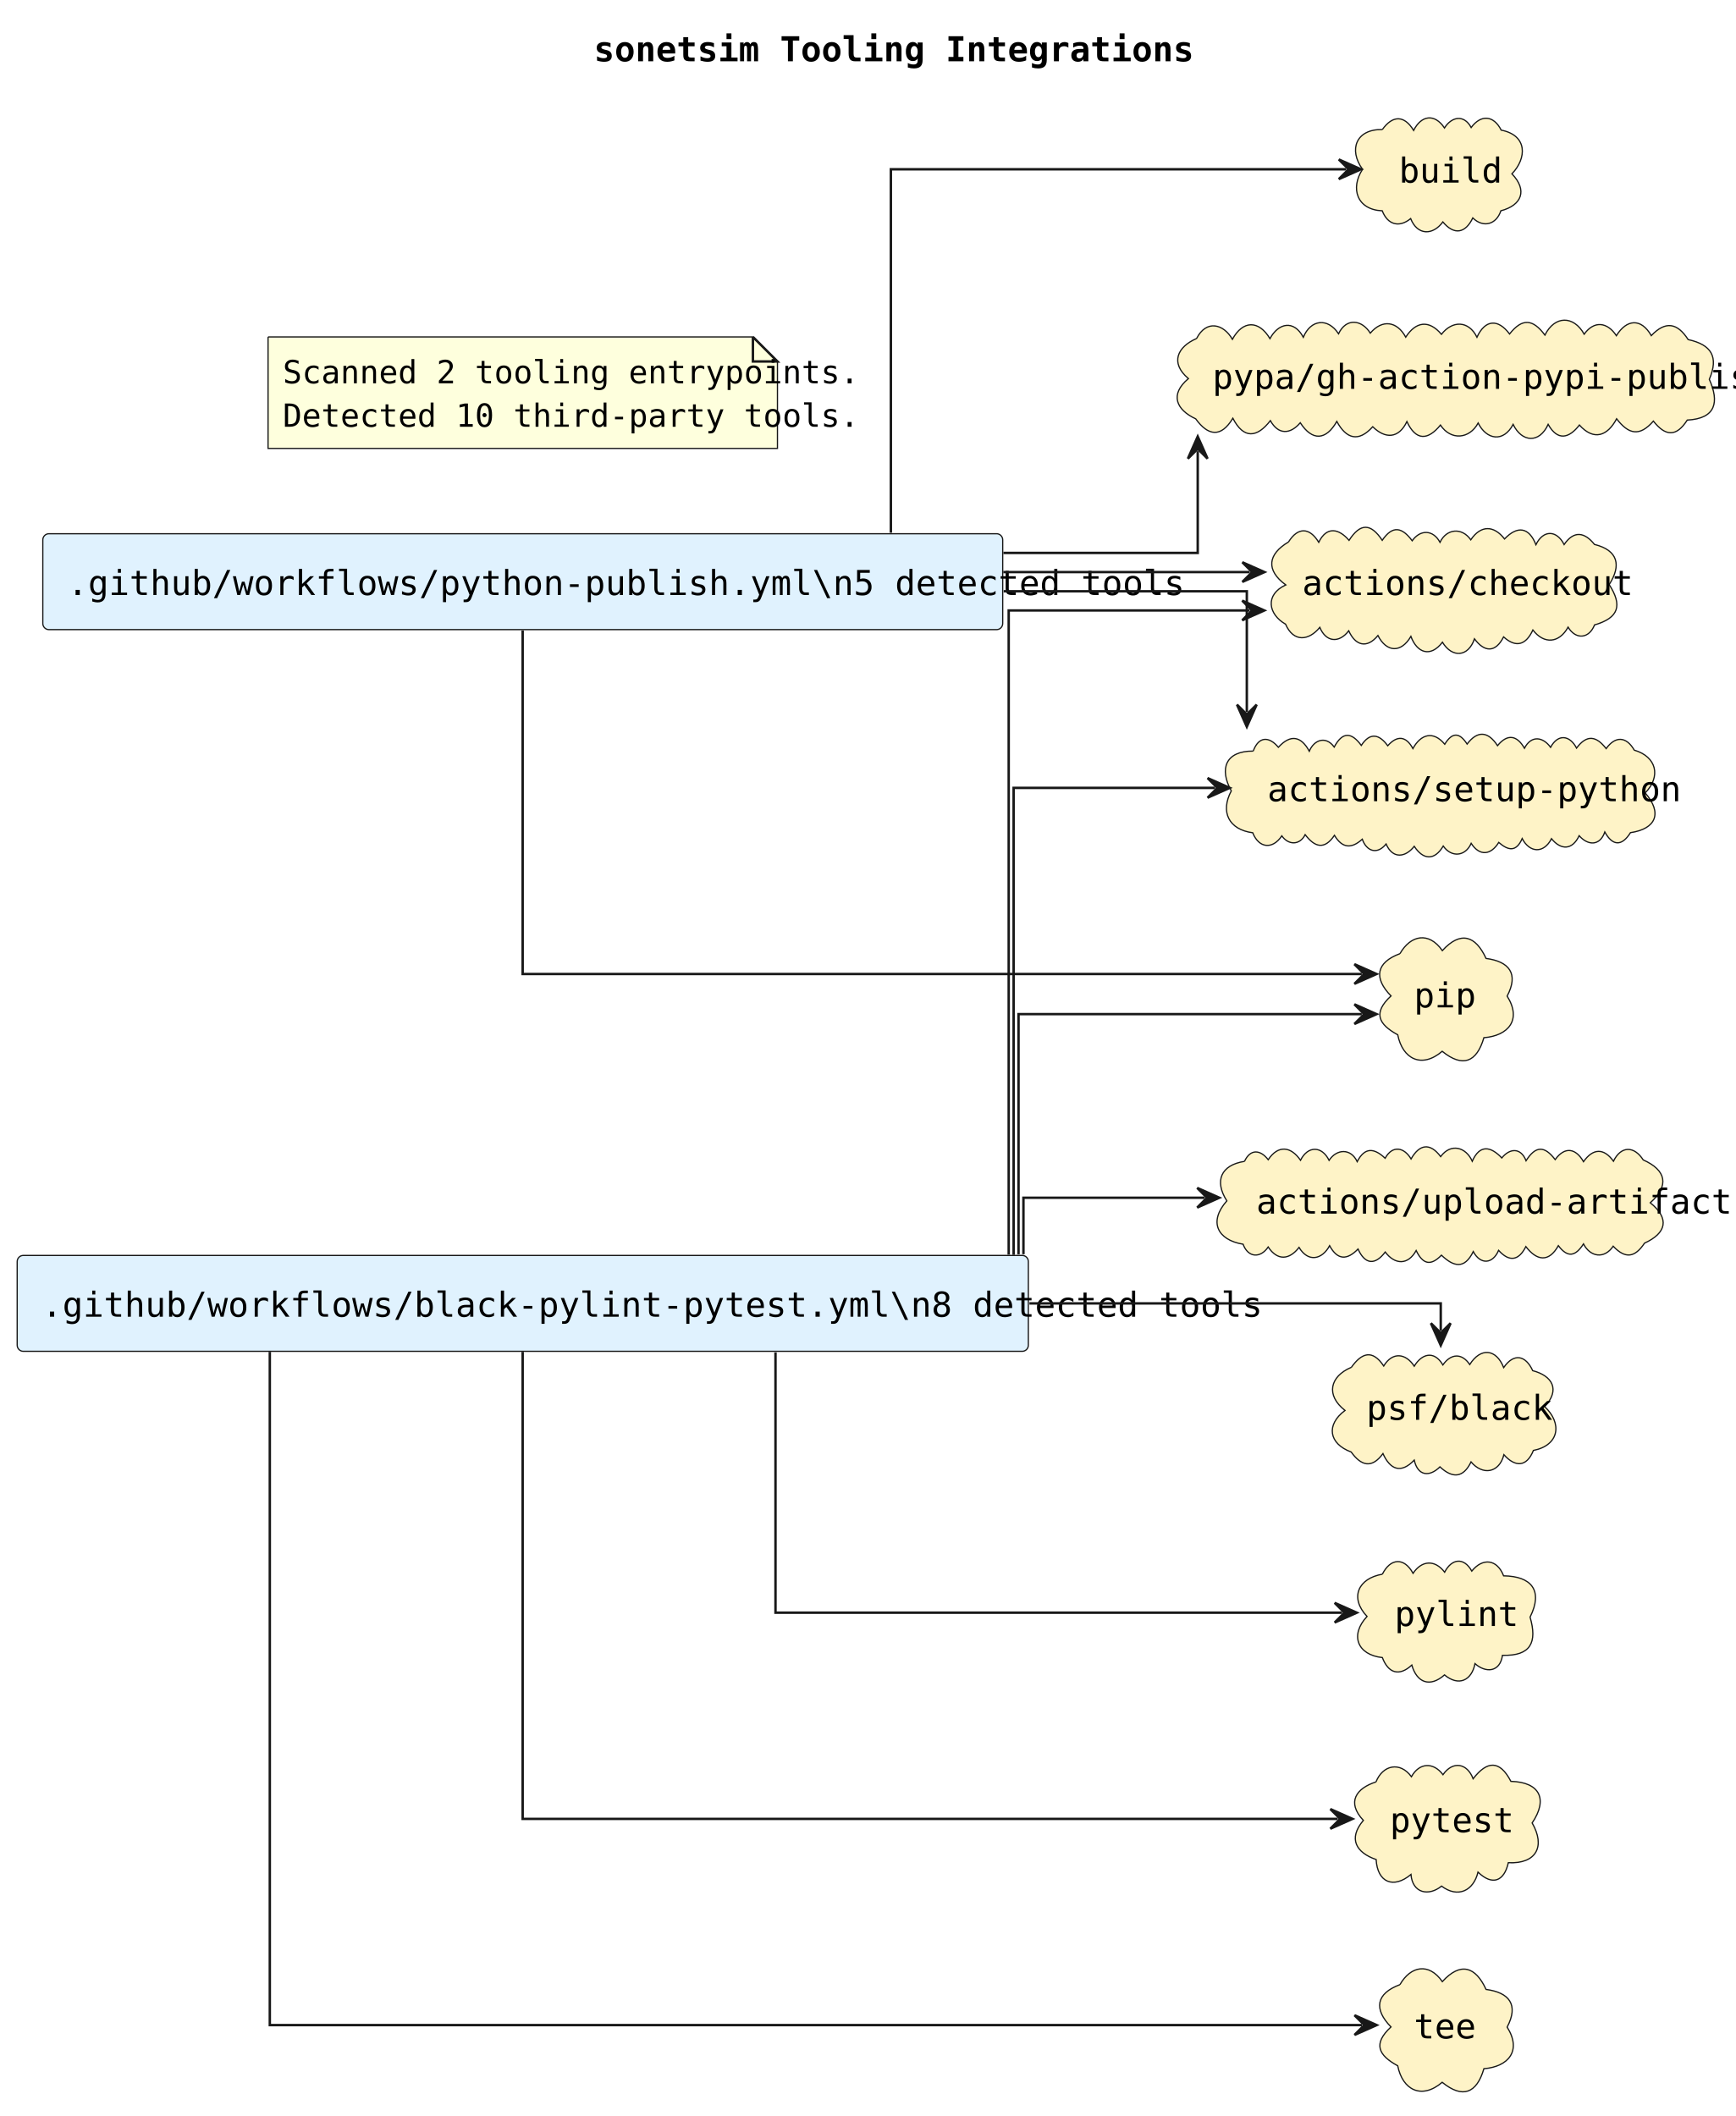
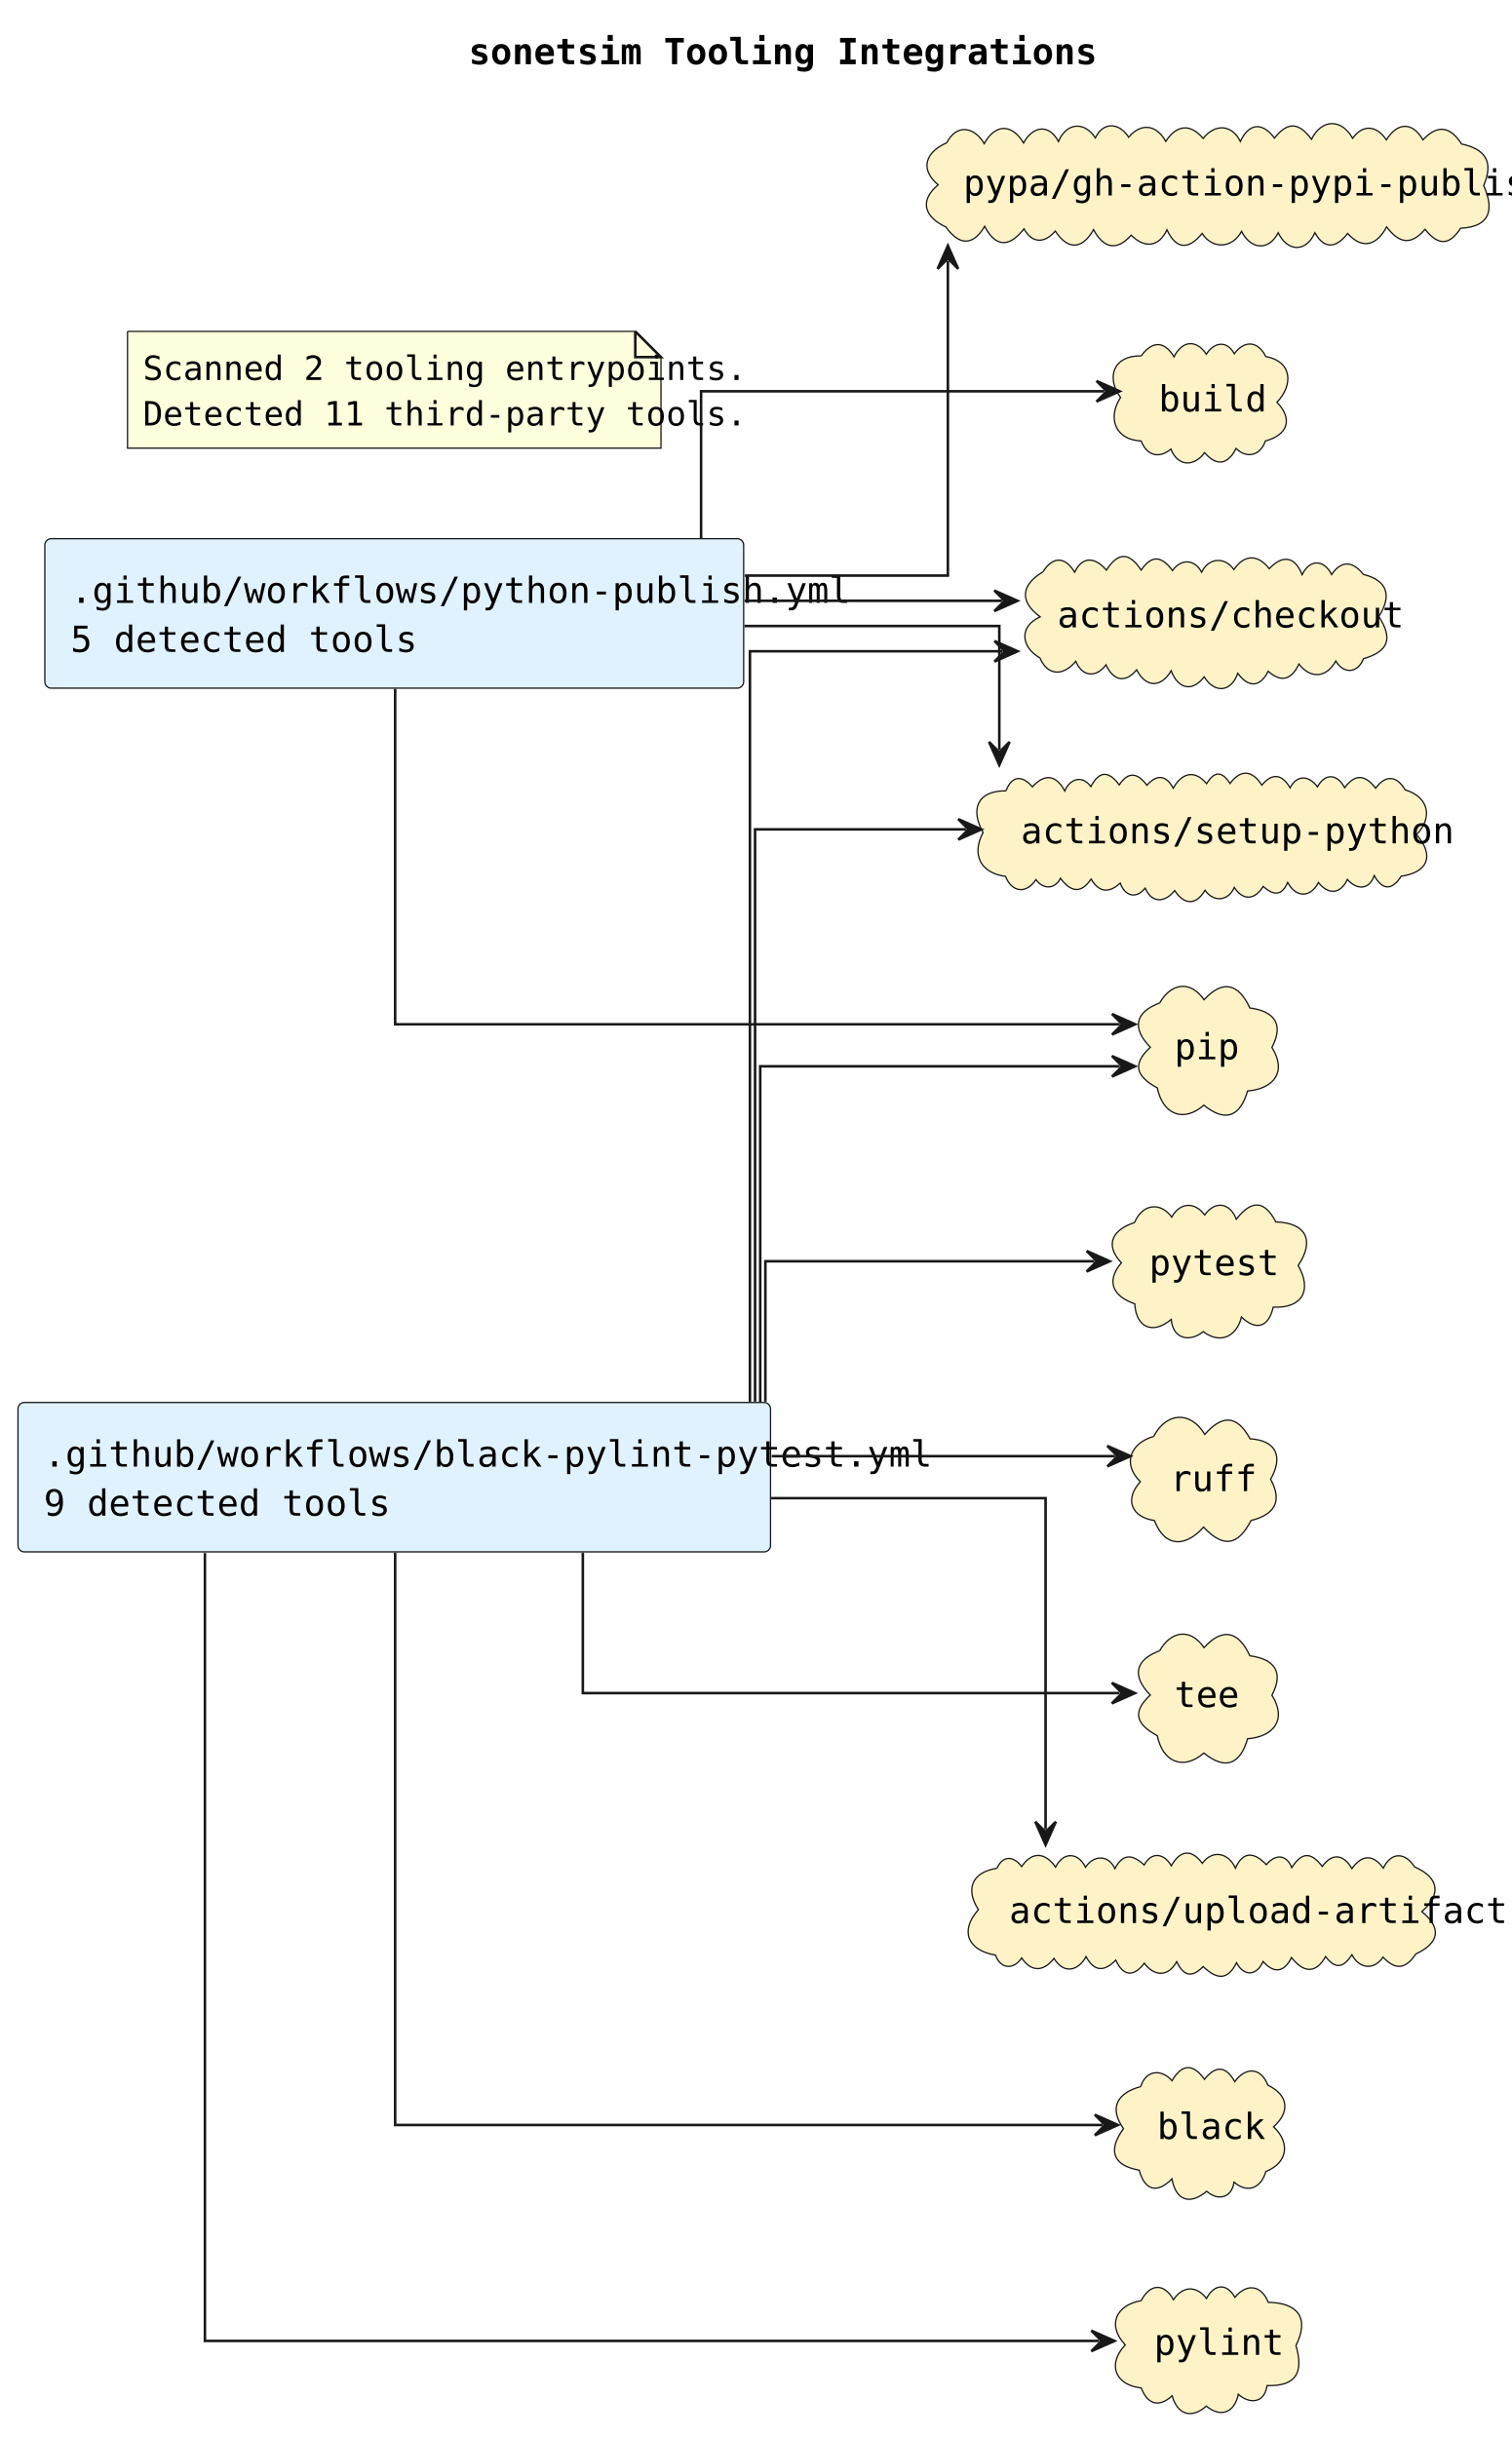
- <svg xmlns="http://www.w3.org/2000/svg" contentStyleType="text/css" data-diagram-type="DESCRIPTION" height="862px" preserveAspectRatio="none" style="width:707px;height:862px;background:#FFFFFF;" version="1.1" viewBox="0 0 707 862" width="707px" zoomAndPan="magnify">
+ <svg xmlns="http://www.w3.org/2000/svg" contentStyleType="text/css" data-diagram-type="DESCRIPTION" height="948px" preserveAspectRatio="none" style="width:588px;height:948px;background:#FFFFFF;" version="1.1" viewBox="0 0 588 948" width="588px" zoomAndPan="magnify">
  <defs />
  <g>
    <g class="title" data-source-line="1">
-       <text fill="#000000" font-family="Monospace" font-size="14" font-weight="bold" lengthAdjust="spacing" textLength="209.576" x="241.914" y="24.966">sonetsim Tooling Integrations</text>
+       <text fill="#000000" font-family="Monospace" font-size="14" font-weight="bold" lengthAdjust="spacing" textLength="209.576" x="182.319" y="24.966">sonetsim Tooling Integrations</text>
    </g>
    <g class="entity" data-qualified-name="source_github_workflows_black_pylint_pytest_yml" data-source-line="7" id="ent0002">
-       <rect fill="#E0F2FE" height="39.068" rx="2.5" ry="2.5" style="stroke:#181818;stroke-width:0.5;" width="411.914" x="7" y="511.424" />
-       <text fill="#000000" font-family="Monospace" font-size="14" lengthAdjust="spacing" textLength="391.914" x="17" y="536.39">.github/workflows/black-pylint-pytest.yml\n8 detected tools</text>
+       <rect fill="#E0F2FE" height="58.136" rx="2.5" ry="2.5" style="stroke:#181818;stroke-width:0.5;" width="292.719" x="7" y="545.557" />
+       <text fill="#000000" font-family="Monospace" font-size="14" lengthAdjust="spacing" textLength="272.719" x="17" y="570.523">.github/workflows/black-pylint-pytest.yml</text>
+       <text fill="#000000" font-family="Monospace" font-size="14" lengthAdjust="spacing" textLength="105.336" x="17" y="589.591">9 detected tools</text>
    </g>
    <g class="entity" data-qualified-name="source_github_workflows_python_publish_yml" data-source-line="8" id="ent0003">
-       <rect fill="#E0F2FE" height="39.068" rx="2.5" ry="2.5" style="stroke:#181818;stroke-width:0.5;" width="391.027" x="17.44" y="217.424" />
-       <text fill="#000000" font-family="Monospace" font-size="14" lengthAdjust="spacing" textLength="371.027" x="27.44" y="242.39">.github/workflows/python-publish.yml\n5 detected tools</text>
+       <rect fill="#E0F2FE" height="58.136" rx="2.5" ry="2.5" style="stroke:#181818;stroke-width:0.5;" width="271.831" x="17.44" y="209.557" />
+       <text fill="#000000" font-family="Monospace" font-size="14" lengthAdjust="spacing" textLength="251.831" x="27.44" y="234.523">.github/workflows/python-publish.yml</text>
+       <text fill="#000000" font-family="Monospace" font-size="14" lengthAdjust="spacing" textLength="105.336" x="27.44" y="253.59">5 detected tools</text>
    </g>
    <g class="entity" data-qualified-name="tool_actions_checkout" data-source-line="9" id="ent0004">
-       <path d="M524.882,220.79 C528.734,214.63 533.476,214.771 537.206,220.912 C540.512,214.149 545.513,215.398 549.552,220.125 C554.172,212.977 558.433,213.102 563.074,220.105 C567.349,213.821 571.181,214.809 575.277,220.29 C578.609,215.604 583.822,215.758 586.603,220.924 C589.301,215.266 595.567,214.774 599.144,219.902 C603.224,213.865 608.522,213.924 612.895,219.556 C618.07,214.121 622.831,214.621 625.682,221.894 C628.653,215.77 634.133,215.854 637.172,221.83 C641.14,215.997 645.524,216.754 649.534,221.783 C659.216,224.193 660.526,230.352 655.528,238.141 C660.973,246.598 659.508,251.701 649.565,254.574 C647.317,260.246 641.957,260.717 638.781,255.493 C635.194,262.003 629.032,262.593 624.441,256.649 C621.708,262.552 617.737,264.167 612.507,259.457 C609.226,265.961 604.73,265.785 600.65,260.243 C598.122,267.682 591.604,268.149 587.596,261.627 C582.693,268.025 577.234,265.949 574.746,259.255 C570.811,266.033 564.889,265.878 561.318,258.899 C556.783,264.417 552.095,262.939 549.422,256.971 C545.544,262.089 540.185,261.711 537.641,255.576 C533.181,261.039 526.959,261.774 523.697,254.284 C516.599,250.233 515.198,242.25 523.779,238.279 C515.536,232.25 516.484,225.768 524.882,220.79" fill="#FEF3C7" style="stroke:#181818;stroke-width:0.5;" />
-       <text fill="#000000" font-family="Monospace" font-size="14" lengthAdjust="spacing" textLength="111.916" x="530.45" y="242.39">actions/checkout</text>
+       <path d="M405.692,222.452 C409.544,216.293 414.286,216.434 418.016,222.575 C421.322,215.812 426.323,217.061 430.362,221.787 C434.982,214.64 439.243,214.765 443.884,221.768 C448.159,215.484 451.991,216.472 456.087,221.953 C459.419,217.267 464.632,217.421 467.413,222.587 C470.111,216.929 476.377,216.437 479.954,221.565 C484.034,215.528 489.332,215.587 493.705,221.219 C498.88,215.783 503.641,216.284 506.492,223.557 C509.463,217.433 514.943,217.517 517.981,223.493 C521.95,217.66 526.334,218.417 530.344,223.446 C540.026,225.856 541.336,232.015 536.338,239.804 C541.783,248.261 540.318,253.364 530.375,256.237 C528.127,261.909 522.767,262.38 519.591,257.156 C516.004,263.666 509.842,264.256 505.251,258.312 C502.518,264.215 498.547,265.83 493.317,261.12 C490.036,267.623 485.54,267.447 481.46,261.906 C478.932,269.345 472.414,269.812 468.406,263.29 C463.503,269.688 458.044,267.612 455.557,260.918 C451.621,267.696 445.699,267.541 442.128,260.562 C437.593,266.08 432.905,264.602 430.231,258.634 C426.354,263.752 420.995,263.374 418.451,257.238 C413.99,262.702 407.769,263.437 404.507,255.947 C397.409,251.896 396.008,243.913 404.589,239.941 C396.346,233.913 397.293,227.431 405.692,222.452" fill="#FEF3C7" style="stroke:#181818;stroke-width:0.5;" />
+       <text fill="#000000" font-family="Monospace" font-size="14" lengthAdjust="spacing" textLength="111.916" x="411.26" y="244.053">actions/checkout</text>
    </g>
    <g class="entity" data-qualified-name="tool_actions_setup_python" data-source-line="10" id="ent0005">
-       <path d="M510.519,305.974 C512.732,299.92 516.945,299.858 520.764,304.425 C525.628,299.096 529.967,299.745 533.36,306.022 C535.256,301.432 540.054,299.578 543.51,304.326 C546.869,298.033 550.477,298.14 554.545,303.663 C558.125,298.177 561.863,299.075 565.313,303.801 C569.151,299.459 572.79,299.788 575.566,304.948 C578.741,299.143 583.798,297.49 588.54,303.179 C591.586,298.209 594.524,298.267 597.645,303.11 C601.978,297.367 606.306,298.008 610.035,303.761 C614.078,298.823 617.947,299.487 621.009,304.81 C623.777,299.437 628.54,300.113 631.65,304.436 C634.7,298.792 639.502,299.507 642.232,304.747 C646.457,299.104 650.257,299.788 654.294,304.957 C658.085,299.687 662.537,300 665.738,305.58 C674.883,308.282 676.714,316.305 670.194,323.011 C677.229,331.107 674.782,337.645 664.191,339.209 C660.709,344.799 656.931,344.727 653.747,338.935 C651.702,344.811 646.763,344.435 643.296,340.441 C640.549,346.304 635.921,346.455 632.024,341.658 C628.903,347.774 623.153,347.509 620.084,341.606 C617.66,347.172 614.432,346.551 610.533,343.183 C607.379,348.316 602.818,348.952 599.307,343.565 C596.932,348.946 591.272,349.42 587.923,344.658 C584.342,350.682 579.798,350.355 576.111,344.766 C572.536,349.344 567.343,350.033 564.647,343.832 C560.997,348.316 556.692,346.805 554.945,341.871 C550.493,345.902 546.762,345.566 543.608,340.29 C539.472,346.399 535.558,345.095 531.678,340.016 C529.451,344.442 524.822,344.309 522.169,340.509 C518.395,346.184 512.815,345.571 510.316,339.249 C500.579,337.963 497.009,330.795 501.581,322.185 C496.618,313.269 499.147,305.884 510.519,305.974" fill="#FEF3C7" style="stroke:#181818;stroke-width:0.5;" />
-       <text fill="#000000" font-family="Monospace" font-size="14" lengthAdjust="spacing" textLength="140.28" x="516.27" y="326.39">actions/setup-python</text>
+       <path d="M391.329,307.637 C393.542,301.582 397.755,301.521 401.574,306.088 C406.438,300.759 410.777,301.407 414.17,307.684 C416.066,303.095 420.864,301.241 424.32,305.988 C427.679,299.696 431.287,299.803 435.355,305.326 C438.935,299.84 442.673,300.738 446.123,305.464 C449.961,301.122 453.6,301.451 456.376,306.611 C459.551,300.806 464.608,299.153 469.35,304.842 C472.396,299.872 475.334,299.93 478.455,304.773 C482.788,299.03 487.116,299.671 490.845,305.423 C494.888,300.486 498.757,301.15 501.819,306.473 C504.587,301.1 509.351,301.776 512.46,306.099 C515.51,300.455 520.312,301.17 523.043,306.41 C527.267,300.767 531.067,301.451 535.104,306.62 C538.895,301.349 543.347,301.663 546.548,307.243 C555.693,309.945 557.524,317.968 551.004,324.674 C558.039,332.77 555.592,339.308 545.001,340.872 C541.519,346.462 537.741,346.39 534.557,340.598 C532.512,346.474 527.573,346.098 524.106,342.104 C521.359,347.967 516.731,348.118 512.834,343.321 C509.713,349.436 503.963,349.172 500.894,343.269 C498.471,348.835 495.242,348.214 491.343,344.846 C488.189,349.979 483.628,350.615 480.117,345.228 C477.742,350.609 472.082,351.083 468.733,346.321 C465.152,352.344 460.608,352.018 456.921,346.429 C453.346,351.007 448.154,351.696 445.457,345.495 C441.807,349.979 437.502,348.467 435.755,343.534 C431.303,347.565 427.572,347.229 424.418,341.953 C420.282,348.062 416.368,346.758 412.488,341.679 C410.261,346.105 405.632,345.972 402.979,342.172 C399.205,347.847 393.625,347.234 391.126,340.912 C381.389,339.626 377.819,332.458 382.391,323.848 C377.428,314.932 379.957,307.547 391.329,307.637" fill="#FEF3C7" style="stroke:#181818;stroke-width:0.5;" />
+       <text fill="#000000" font-family="Monospace" font-size="14" lengthAdjust="spacing" textLength="140.28" x="397.08" y="328.053">actions/setup-python</text>
    </g>
    <g class="entity" data-qualified-name="tool_actions_upload_artifact" data-source-line="11" id="ent0006">
-       <path d="M506.959,473.112 C509.401,467.843 513.522,468.38 516.617,472.435 C520.706,466.284 525.9,467.007 529.785,472.661 C532.751,466.682 538.487,466.727 541.423,472.689 C544.525,468.01 550.247,467.657 552.878,473.217 C556.028,467.142 559.86,467.708 564.254,471.829 C567.3,466.323 572.057,467.413 574.815,472.128 C578.219,466.11 582.518,465.376 586.868,471.162 C591.061,465.498 597.224,467.34 599.745,473.055 C602.85,466.022 607.369,467.05 611.777,471.715 C615.002,467.715 619.522,467.381 621.664,472.845 C625.566,466.71 629.162,466.668 633.52,472.389 C637.471,466.917 641.916,467.74 645.067,473.232 C648.865,467.824 653.297,467.514 657.264,473.044 C660.372,466.653 665.758,466.814 669.389,472.519 C678.759,476.668 680.141,482.978 672.268,489.971 C680.301,496.472 678.813,502.34 669.921,506.427 C666.003,512.291 662.166,512.95 657.159,507.675 C653.554,513.016 647.829,512.103 645.056,506.734 C641.865,511.714 638.723,512.617 634.819,507.453 C630.86,514.544 625.903,513.483 621.582,507.829 C618.684,513.591 614.845,514.21 610.479,509.365 C608.077,514.983 603.088,515.328 600.157,509.857 C596.545,517.216 592.178,516.058 587.19,511.334 C582.684,515.986 579.541,514.894 576.896,509.439 C573.528,515.525 568.197,515.208 564.293,510.04 C560.143,515.536 556.061,515.15 553.213,508.821 C548.765,513.407 544.847,513.409 541.637,507.46 C538.599,513.136 532.897,514.367 529.186,508.164 C525.236,513.269 520.414,513.687 516.612,507.992 C513.462,512.655 508.42,512.412 506.394,506.867 C495.904,505.133 492.217,497.702 499.773,489.204 C494.6,481.098 497.32,474.602 506.959,473.112" fill="#FEF3C7" style="stroke:#181818;stroke-width:0.5;" />
-       <text fill="#000000" font-family="Monospace" font-size="14" lengthAdjust="spacing" textLength="149.337" x="511.74" y="494.39">actions/upload-artifact</text>
+       <path d="M387.769,726.774 C390.211,721.506 394.332,722.043 397.427,726.097 C401.516,719.947 406.71,720.67 410.595,726.324 C413.561,720.345 419.297,720.39 422.233,726.352 C425.335,721.673 431.057,721.32 433.688,726.88 C436.838,720.805 440.67,721.371 445.063,725.492 C448.11,719.986 452.867,721.075 455.625,725.791 C459.029,719.773 463.328,719.039 467.678,724.825 C471.871,719.161 478.034,721.003 480.555,726.718 C483.66,719.684 488.179,720.713 492.587,725.377 C495.812,721.378 500.332,721.044 502.474,726.508 C506.376,720.373 509.972,720.33 514.33,726.052 C518.282,720.58 522.726,721.403 525.876,726.895 C529.675,721.486 534.107,721.177 538.074,726.707 C541.182,720.316 546.568,720.477 550.199,726.181 C559.569,730.331 560.951,736.641 553.078,743.634 C561.111,750.135 559.623,756.003 550.731,760.09 C546.813,765.954 542.976,766.613 537.97,761.338 C534.364,766.679 528.639,765.765 525.866,760.397 C522.675,765.377 519.533,766.28 515.629,761.116 C511.67,768.206 506.713,767.146 502.392,761.491 C499.494,767.253 495.655,767.873 491.289,763.028 C488.887,768.646 483.898,768.991 480.967,763.52 C477.355,770.878 472.988,769.721 468,764.997 C463.495,769.649 460.351,768.557 457.706,763.102 C454.338,769.188 449.007,768.87 445.103,763.703 C440.953,769.199 436.871,768.813 434.023,762.484 C429.575,767.07 425.657,767.072 422.447,761.123 C419.409,766.799 413.707,768.03 409.996,761.827 C406.046,766.932 401.224,767.349 397.422,761.655 C394.272,766.318 389.23,766.075 387.204,760.53 C376.714,758.796 373.027,751.365 380.583,742.866 C375.41,734.761 378.13,728.265 387.769,726.774" fill="#FEF3C7" style="stroke:#181818;stroke-width:0.5;" />
+       <text fill="#000000" font-family="Monospace" font-size="14" lengthAdjust="spacing" textLength="149.337" x="392.55" y="748.053">actions/upload-artifact</text>
    </g>
-     <g class="entity" data-qualified-name="tool_build" data-source-line="12" id="ent0007">
-       <path d="M563.108,52.784 C567.255,46.95 572.047,46.79 575.862,53.132 C578.945,46.988 584.375,46.068 588.434,52.126 C591.243,47.606 596.325,46.418 599.303,51.944 C603.323,46.523 608.508,46.982 611.534,53.007 C622.403,55.13 621.953,64.537 615.906,70.813 C622.359,77.536 619.921,83.628 611.402,85.873 C609.568,91.44 604.28,92.987 599.963,88.778 C596.948,95.086 592.359,95.903 587.766,90.408 C583.726,95.948 577.399,95.982 574.648,89.052 C569.894,92.967 565.226,91.45 563.075,85.877 C552.756,85.457 549.981,76.695 555.056,68.972 C549.273,61.019 552.375,52.522 563.108,52.784" fill="#FEF3C7" style="stroke:#181818;stroke-width:0.5;" />
-       <text fill="#000000" font-family="Monospace" font-size="14" lengthAdjust="spacing" textLength="33.096" x="569.86" y="74.39">build</text>
+     <g class="entity" data-qualified-name="tool_black" data-source-line="12" id="ent0007">
+       <path d="M443.701,811.702 C445.723,805.208 451.767,804.688 455.897,809.41 C459.768,802.785 464.095,802.639 468.522,808.863 C472.932,803.368 476.782,803.585 480.306,809.757 C484.551,803.999 490.344,804.042 493.199,811.15 C501.192,815.012 501.913,821.513 495.39,827.339 C501.902,833.457 501.021,841.268 492.372,844.758 C490.645,850.995 485.386,853.499 480.035,848.874 C479.039,855.131 473.727,856.238 469.374,852.429 C462.829,857.916 457.413,856.039 455.861,847.589 C450.066,853.49 445.263,852.101 443.134,844.207 C432.514,842.332 431.028,836.215 437.025,828.055 C431.108,819.729 434.901,814.019 443.701,811.702" fill="#FEF3C7" style="stroke:#181818;stroke-width:0.5;" />
+       <text fill="#000000" font-family="Monospace" font-size="14" lengthAdjust="spacing" textLength="34.272" x="450.08" y="832.053">black</text>
    </g>
-     <g class="entity" data-qualified-name="tool_pip" data-source-line="13" id="ent0008">
-       <path d="M570.291,388.493 C574.635,380.865 582.101,379.402 587.555,387.254 C594.963,379.141 601.072,381.088 605.361,390.435 C614.732,391.687 618.792,396.58 613.957,405.787 C620.048,415.514 614.374,421.938 604.486,422.735 C601.576,432.711 595.885,435.078 587.503,428.273 C579.187,435.385 571.373,431.482 569.385,421.548 C561.572,417.269 559.14,412.647 566.649,405.72 C559.581,398.502 560.466,392.139 570.291,388.493" fill="#FEF3C7" style="stroke:#181818;stroke-width:0.5;" />
-       <text fill="#000000" font-family="Monospace" font-size="14" lengthAdjust="spacing" textLength="20.832" x="576" y="410.39">pip</text>
+     <g class="entity" data-qualified-name="tool_build" data-source-line="13" id="ent0008">
+       <path d="M443.918,138.447 C448.065,132.613 452.857,132.453 456.672,138.795 C459.755,132.65 465.185,131.731 469.244,137.789 C472.053,133.269 477.135,132.081 480.113,137.607 C484.134,132.186 489.318,132.645 492.344,138.669 C503.213,140.793 502.764,150.2 496.716,156.476 C503.169,163.199 500.731,169.291 492.212,171.536 C490.378,177.102 485.09,178.649 480.774,174.441 C477.758,180.749 473.169,181.565 468.576,176.071 C464.536,181.61 458.209,181.645 455.457,174.715 C450.704,178.63 446.036,177.113 443.885,171.54 C433.566,171.119 430.791,162.358 435.866,154.635 C430.083,146.682 433.185,138.185 443.918,138.447" fill="#FEF3C7" style="stroke:#181818;stroke-width:0.5;" />
+       <text fill="#000000" font-family="Monospace" font-size="14" lengthAdjust="spacing" textLength="33.096" x="450.67" y="160.053">build</text>
    </g>
-     <g class="entity" data-qualified-name="tool_psf_black" data-source-line="14" id="ent0009">
-       <path d="M550.51,556.999 C554.648,551.176 559.021,549.509 563.678,556.464 C567.237,550.608 572.63,551.213 576.114,556.548 C579.185,551.434 584.216,549.994 587.777,556.036 C590.957,551.481 595.393,550.966 598.716,555.871 C603.132,548.891 609.449,549.354 612.547,557.109 C616.732,551.047 621.503,552.11 624.375,558.37 C632.343,560.443 635.727,566.147 629.233,573.017 C636.441,579.738 635.317,588.736 624.654,590.874 C621.87,597.81 617.154,597.678 612.639,592.608 C610.741,600.074 604.022,601.17 599.255,595.541 C596.029,602.22 591.612,602.248 586.58,597.554 C582.319,601.787 577.565,601.334 576.11,594.82 C570.637,600.519 566.293,598.645 563.368,592.156 C558.77,598.473 554.438,597.079 550.429,591.514 C541.332,588.146 540.028,580.468 547.907,574.572 C539.981,568.388 541.702,560.703 550.51,556.999" fill="#FEF3C7" style="stroke:#181818;stroke-width:0.5;" />
-       <text fill="#000000" font-family="Monospace" font-size="14" lengthAdjust="spacing" textLength="59.612" x="556.61" y="578.39">psf/black</text>
+     <g class="entity" data-qualified-name="tool_pip" data-source-line="14" id="ent0009">
+       <path d="M451.091,390.155 C455.435,382.527 462.901,381.065 468.355,388.917 C475.763,380.803 481.872,382.751 486.161,392.098 C495.532,393.35 499.592,398.243 494.757,407.45 C500.848,417.177 495.174,423.601 485.286,424.398 C482.376,434.374 476.685,436.741 468.303,429.936 C459.987,437.048 452.173,433.145 450.185,423.21 C442.372,418.932 439.94,414.31 447.449,407.383 C440.381,400.165 441.266,393.801 451.091,390.155" fill="#FEF3C7" style="stroke:#181818;stroke-width:0.5;" />
+       <text fill="#000000" font-family="Monospace" font-size="14" lengthAdjust="spacing" textLength="20.832" x="456.8" y="412.053">pip</text>
    </g>
    <g class="entity" data-qualified-name="tool_pylint" data-source-line="15" id="ent0010">
-       <path d="M563.127,641.29 C566.381,634.738 571.985,634.267 575.628,640.922 C579.227,635.573 584.524,635.292 588.5,640.459 C591.308,634.994 596.284,634.16 599.55,640.012 C604.039,634.491 609.868,635.145 612.519,641.946 C623.849,642.11 628.714,647.871 623.3,658.767 C626.262,668.98 623.692,674.666 612.056,674.334 C611.04,681.35 605.167,681.557 600.865,677.723 C599.475,684.69 594.163,687.08 588.438,682.314 C582.594,687.481 577.22,685.598 575.122,678.309 C569.909,683.107 565.515,681.559 563.126,675.258 C552.879,674.145 549.813,666.06 556.88,658.496 C549.574,650.704 553.457,642.918 563.127,641.29" fill="#FEF3C7" style="stroke:#181818;stroke-width:0.5;" />
-       <text fill="#000000" font-family="Monospace" font-size="14" lengthAdjust="spacing" textLength="36.68" x="568.07" y="662.39">pylint</text>
+       <path d="M443.937,894.953 C447.191,888.401 452.795,887.93 456.438,894.585 C460.037,889.236 465.334,888.955 469.31,894.122 C472.118,888.656 477.094,887.823 480.36,893.675 C484.849,888.154 490.678,888.808 493.329,895.609 C504.659,895.773 509.524,901.534 504.11,912.43 C507.072,922.643 504.502,928.329 492.866,927.997 C491.85,935.013 485.977,935.22 481.675,931.385 C480.285,938.353 474.973,940.742 469.248,935.977 C463.404,941.144 458.03,939.261 455.932,931.972 C450.719,936.77 446.325,935.222 443.936,928.921 C433.689,927.808 430.623,919.722 437.69,912.159 C430.384,904.366 434.267,896.581 443.937,894.953" fill="#FEF3C7" style="stroke:#181818;stroke-width:0.5;" />
+       <text fill="#000000" font-family="Monospace" font-size="14" lengthAdjust="spacing" textLength="36.68" x="448.88" y="916.053">pylint</text>
    </g>
    <g class="entity" data-qualified-name="tool_pypa_gh_action_pypi_publish" data-source-line="16" id="ent0011">
-       <path d="M487.445,137.908 C491.394,130.157 498.388,131.851 502.035,138.221 C506.296,130.393 512.803,130.367 517.338,137.948 C520.702,131.667 526.998,130.069 530.924,137.386 C533.926,130.113 540.888,129.292 545.271,135.966 C548.447,129.313 554.791,130.225 558.208,135.71 C563.111,129.937 569.131,130.859 572.646,137.344 C576.766,130.968 582.085,130.158 587.193,136.185 C591.617,130.513 598.265,130.478 601.663,137.368 C605.008,130.12 610.26,129.782 614.94,136.059 C620.185,129.421 624.502,130.002 629.342,136.503 C633.306,128.534 641.009,128.405 645.337,136.133 C649.477,130.398 654.837,131.268 658.457,136.742 C662.616,130.024 668.501,129.445 672.681,136.721 C678.47,130.637 683.3,131.491 687.695,138.338 C697.152,140.4 700.251,145.338 696.31,154.529 C700.404,163.715 699.088,170.523 687.328,171.132 C682.833,178.14 678.42,177.754 673.529,171.547 C667.88,178.042 663.39,176.925 658.553,170.599 C654.885,177.532 649.343,179.76 643.396,173.15 C639.237,178.532 634.57,179.818 630.663,172.889 C627.094,180.737 619.967,180.26 616.393,172.894 C612.443,180.378 605.536,179.16 602.149,172.333 C598.591,178.895 591.043,179.546 586.783,173.166 C581.646,179.461 576.782,179.615 573.121,171.743 C569.82,178.694 564.313,178.893 559.204,173.839 C553.388,180.327 548.383,178.752 544.569,171.679 C540.199,179.371 534.614,179.822 529.685,172.222 C525.637,176.961 520.789,177.252 517.5,171.353 C512.075,178.359 506.652,178.969 502.219,170.381 C497.412,178.41 492.14,177.615 487.091,170.626 C479.203,166.944 476.346,160.747 484.114,154.224 C476.464,147.801 479.729,141.194 487.445,137.908" fill="#FEF3C7" style="stroke:#181818;stroke-width:0.5;" />
-       <text fill="#000000" font-family="Monospace" font-size="14" lengthAdjust="spacing" textLength="184.995" x="493.91" y="158.39">pypa/gh-action-pypi-publish</text>
+       <path d="M368.255,55.571 C372.204,47.82 379.198,49.514 382.845,55.883 C387.106,48.056 393.613,48.03 398.149,55.611 C401.512,49.33 407.808,47.732 411.734,55.049 C414.736,47.776 421.698,46.955 426.081,53.629 C429.257,46.975 435.601,47.888 439.018,53.373 C443.921,47.599 449.941,48.521 453.456,55.007 C457.576,48.631 462.895,47.821 468.003,53.848 C472.427,48.176 479.075,48.141 482.473,55.031 C485.818,47.783 491.07,47.445 495.75,53.721 C500.995,47.084 505.312,47.665 510.152,54.166 C514.116,46.197 521.819,46.068 526.147,53.795 C530.287,48.06 535.647,48.93 539.266,54.405 C543.426,47.687 549.311,47.108 553.491,54.383 C559.279,48.3 564.11,49.154 568.505,56.001 C577.962,58.063 581.061,63.001 577.12,72.192 C581.214,81.378 579.898,88.186 568.138,88.795 C563.644,95.803 559.23,95.417 554.339,89.21 C548.691,95.705 544.2,94.588 539.363,88.262 C535.695,95.195 530.153,97.423 524.206,90.813 C520.048,96.195 515.38,97.481 511.473,90.552 C507.904,98.4 500.777,97.923 497.203,90.556 C493.253,98.041 486.346,96.823 482.959,89.996 C479.401,96.558 471.853,97.208 467.593,90.829 C462.456,97.124 457.592,97.278 453.931,89.406 C450.63,96.356 445.123,96.555 440.014,91.502 C434.198,97.99 429.193,96.415 425.379,89.341 C421.009,97.034 415.424,97.485 410.495,89.885 C406.447,94.624 401.599,94.915 398.31,89.016 C392.885,96.022 387.462,96.631 383.029,88.044 C378.222,96.073 372.95,95.278 367.901,88.288 C360.013,84.607 357.156,78.41 364.924,71.887 C357.274,65.464 360.539,58.857 368.255,55.571" fill="#FEF3C7" style="stroke:#181818;stroke-width:0.5;" />
+       <text fill="#000000" font-family="Monospace" font-size="14" lengthAdjust="spacing" textLength="184.995" x="374.72" y="76.053">pypa/gh-action-pypi-publish</text>
    </g>
    <g class="entity" data-qualified-name="tool_pytest" data-source-line="17" id="ent0012">
-       <path d="M560.529,725.909 C563.245,719.031 570.302,717.427 574.967,723.782 C578.197,717.992 583.885,717.751 587.822,722.953 C591.849,717.183 597.71,718.263 600.099,724.612 C605.787,717.268 610.906,716.883 615.484,725.67 C627.268,726.001 630.702,732.92 624.141,742.62 C629.665,752.191 625.815,759.371 614.439,758.822 C612.733,766.463 607.909,768.272 602.088,762.654 C600.261,770.254 593.905,773.377 587.236,768.348 C582.052,772.57 575.412,771.33 574.775,763.605 C567.677,769.564 561.113,766.908 560.591,757.525 C552.483,754.732 549.048,749.08 555.387,741.574 C548.388,734.115 552.561,728.454 560.529,725.909" fill="#FEF3C7" style="stroke:#181818;stroke-width:0.5;" />
-       <text fill="#000000" font-family="Monospace" font-size="14" lengthAdjust="spacing" textLength="40.46" x="566.18" y="746.39">pytest</text>
+       <path d="M441.339,475.572 C444.055,468.694 451.112,467.09 455.777,473.444 C459.007,467.655 464.695,467.414 468.632,472.616 C472.659,466.846 478.52,467.926 480.909,474.275 C486.597,466.931 491.716,466.546 496.294,475.333 C508.077,475.664 511.512,482.582 504.951,492.283 C510.475,501.853 506.625,509.034 495.249,508.484 C493.543,516.126 488.719,517.935 482.898,512.317 C481.071,519.917 474.715,523.04 468.046,518.011 C462.862,522.233 456.222,520.993 455.585,513.268 C448.487,519.227 441.923,516.571 441.401,507.188 C433.293,504.395 429.858,498.742 436.197,491.236 C429.198,483.778 433.371,478.117 441.339,475.572" fill="#FEF3C7" style="stroke:#181818;stroke-width:0.5;" />
+       <text fill="#000000" font-family="Monospace" font-size="14" lengthAdjust="spacing" textLength="40.46" x="446.99" y="496.053">pytest</text>
    </g>
-     <g class="entity" data-qualified-name="tool_tee" data-source-line="18" id="ent0013">
-       <path d="M570.281,808.492 C574.627,800.862 582.096,799.399 587.552,807.254 C594.962,799.137 601.073,801.085 605.365,810.435 C614.736,811.687 618.796,816.58 613.961,825.787 C620.052,835.514 614.378,841.938 604.49,842.735 C601.578,852.714 595.885,855.082 587.5,848.273 C579.182,855.389 571.365,851.486 569.375,841.548 C561.562,837.269 559.13,832.647 566.639,825.72 C559.571,818.502 560.456,812.139 570.281,808.492" fill="#FEF3C7" style="stroke:#181818;stroke-width:0.5;" />
-       <text fill="#000000" font-family="Monospace" font-size="14" lengthAdjust="spacing" textLength="20.846" x="575.99" y="830.39">tee</text>
+     <g class="entity" data-qualified-name="tool_ruff" data-source-line="18" id="ent0013">
+       <path d="M448.763,558.774 C453.633,549.375 463.016,548.642 468.636,557.978 C475.445,550.285 481.127,550.32 486.265,559.702 C496.821,560.352 499.072,566.946 494.255,575.413 C499.033,584.243 495.63,589.207 486.624,591.496 C481.481,601.451 475.791,602.154 468.153,594.048 C461.503,601.637 453.218,602.436 449.052,591.489 C440.048,590.181 437.326,583.222 443.569,576.381 C436.249,569.15 440.015,561.265 448.763,558.774" fill="#FEF3C7" style="stroke:#181818;stroke-width:0.5;" />
+       <text fill="#000000" font-family="Monospace" font-size="14" lengthAdjust="spacing" textLength="24.066" x="455.18" y="580.053">ruff</text>
    </g>
-     <g class="entity" data-qualified-name="toolingGraphSummary" data-source-line="33" id="ent0027">
-       <path d="M109.2,137.254 L109.2,182.666 L316.711,182.666 L316.711,147.254 L306.711,137.254 L109.2,137.254" fill="#FEFFDD" style="stroke:#181818;stroke-width:0.5;" />
-       <path d="M306.711,137.254 L306.711,147.254 L316.711,147.254 L306.711,137.254" fill="#FEFFDD" style="stroke:#181818;stroke-width:1;" />
-       <text fill="#000000" font-family="Monospace" font-size="13" lengthAdjust="spacing" textLength="186.511" x="115.2" y="156.151">Scanned 2 tooling entrypoints.</text>
-       <text fill="#000000" font-family="Monospace" font-size="13" lengthAdjust="spacing" textLength="179.218" x="115.2" y="173.857">Detected 10 third-party tools.</text>
+     <g class="entity" data-qualified-name="tool_tee" data-source-line="19" id="ent0014">
+       <path d="M451.081,642.155 C455.427,634.524 462.896,633.062 468.352,640.917 C475.762,632.8 481.873,634.748 486.164,644.098 C495.536,645.35 499.596,650.243 494.761,659.45 C500.852,669.177 495.178,675.601 485.29,676.398 C482.378,686.377 476.685,688.745 468.3,681.936 C459.982,689.052 452.165,685.148 450.175,675.21 C442.362,670.932 439.93,666.309 447.439,659.383 C440.371,652.165 441.256,645.802 451.081,642.155" fill="#FEF3C7" style="stroke:#181818;stroke-width:0.5;" />
+       <text fill="#000000" font-family="Monospace" font-size="14" lengthAdjust="spacing" textLength="20.846" x="456.79" y="664.053">tee</text>
    </g>
-     <g class="link" data-entity-1="ent0002" data-entity-2="ent0004" data-link-type="dependency" data-source-line="19" id="lnk14">
-       <path d="M410.91,511.114 C410.91,446.854 410.91,248.684 410.91,248.684 C410.91,248.684 460.44,248.684 509.03,248.684" fill="none" id="source_github_workflows_black_pylint_pytest_yml-to-tool_actions_checkout" style="stroke:#181818;stroke-width:1;" />
-       <polygon fill="#181818" points="515.03,248.684,506.03,244.684,510.03,248.684,506.03,252.684,515.03,248.684" style="stroke:#181818;stroke-width:1;" />
+     <g class="entity" data-qualified-name="toolingGraphSummary" data-source-line="35" id="ent0029">
+       <path d="M49.6,128.917 L49.6,174.329 L257.111,174.329 L257.111,138.917 L247.111,128.917 L49.6,128.917" fill="#FEFFDD" style="stroke:#181818;stroke-width:0.5;" />
+       <path d="M247.111,128.917 L247.111,138.917 L257.111,138.917 L247.111,128.917" fill="#FEFFDD" style="stroke:#181818;stroke-width:1;" />
+       <text fill="#000000" font-family="Monospace" font-size="13" lengthAdjust="spacing" textLength="186.511" x="55.6" y="147.814">Scanned 2 tooling entrypoints.</text>
+       <text fill="#000000" font-family="Monospace" font-size="13" lengthAdjust="spacing" textLength="179.218" x="55.6" y="165.52">Detected 11 third-party tools.</text>
    </g>
-     <g class="link" data-entity-1="ent0002" data-entity-2="ent0005" data-link-type="dependency" data-source-line="20" id="lnk15">
-       <path d="M412.91,511.204 C412.91,458.924 412.91,320.964 412.91,320.964 C412.91,320.964 451.14,320.964 494.93,320.964" fill="none" id="source_github_workflows_black_pylint_pytest_yml-to-tool_actions_setup_python" style="stroke:#181818;stroke-width:1;" />
-       <polygon fill="#181818" points="500.93,320.964,491.93,316.964,495.93,320.964,491.93,324.964,500.93,320.964" style="stroke:#181818;stroke-width:1;" />
+     <g class="link" data-entity-1="ent0002" data-entity-2="ent0004" data-link-type="dependency" data-source-line="20" id="lnk15">
+       <path d="M291.71,545.257 C291.71,465.947 291.71,253.347 291.71,253.347 C291.71,253.347 341.24,253.347 389.83,253.347" fill="none" id="source_github_workflows_black_pylint_pytest_yml-to-tool_actions_checkout" style="stroke:#181818;stroke-width:1;" />
+       <polygon fill="#181818" points="395.83,253.347,386.83,249.347,390.83,253.347,386.83,257.347,395.83,253.347" style="stroke:#181818;stroke-width:1;" />
    </g>
-     <g class="link" data-entity-1="ent0002" data-entity-2="ent0006" data-link-type="dependency" data-source-line="21" id="lnk16">
-       <path d="M416.91,510.954 C416.91,499.714 416.91,487.924 416.91,487.924 C416.91,487.924 450.04,487.924 490.7,487.924" fill="none" id="source_github_workflows_black_pylint_pytest_yml-to-tool_actions_upload_artifact" style="stroke:#181818;stroke-width:1;" />
-       <polygon fill="#181818" points="496.7,487.924,487.7,483.924,491.7,487.924,487.7,491.924,496.7,487.924" style="stroke:#181818;stroke-width:1;" />
+     <g class="link" data-entity-1="ent0002" data-entity-2="ent0005" data-link-type="dependency" data-source-line="21" id="lnk16">
+       <path d="M293.71,545.227 C293.71,478.747 293.71,322.627 293.71,322.627 C293.71,322.627 331.94,322.627 375.74,322.627" fill="none" id="source_github_workflows_black_pylint_pytest_yml-to-tool_actions_setup_python" style="stroke:#181818;stroke-width:1;" />
+       <polygon fill="#181818" points="381.74,322.627,372.74,318.627,376.74,322.627,372.74,326.627,381.74,322.627" style="stroke:#181818;stroke-width:1;" />
    </g>
-     <g class="link" data-entity-1="ent0002" data-entity-2="ent0008" data-link-type="dependency" data-source-line="22" id="lnk17">
-       <path d="M414.91,510.974 C414.91,477.354 414.91,413.134 414.91,413.134 C414.91,413.134 506.89,413.134 554.74,413.134" fill="none" id="source_github_workflows_black_pylint_pytest_yml-to-tool_pip" style="stroke:#181818;stroke-width:1;" />
-       <polygon fill="#181818" points="560.74,413.134,551.74,409.134,555.74,413.134,551.74,417.134,560.74,413.134" style="stroke:#181818;stroke-width:1;" />
+     <g class="link" data-entity-1="ent0002" data-entity-2="ent0006" data-link-type="dependency" data-source-line="22" id="lnk17">
+       <path d="M300,582.797 C356.03,582.797 406.71,582.797 406.71,582.797 C406.71,582.797 406.71,666.697 406.71,711.647" fill="none" id="source_github_workflows_black_pylint_pytest_yml-to-tool_actions_upload_artifact" style="stroke:#181818;stroke-width:1;" />
+       <polygon fill="#181818" points="406.71,717.647,410.71,708.647,406.71,712.647,402.71,708.647,406.71,717.647" style="stroke:#181818;stroke-width:1;" />
    </g>
-     <g class="link" data-entity-1="ent0002" data-entity-2="ent0009" data-link-type="dependency" data-source-line="23" id="lnk18">
-       <path d="M419.35,530.964 C505.94,530.964 586.91,530.964 586.91,530.964 C586.91,530.964 586.91,533.004 586.91,542.044" fill="none" id="source_github_workflows_black_pylint_pytest_yml-to-tool_psf_black" style="stroke:#181818;stroke-width:1;" />
-       <polygon fill="#181818" points="586.91,548.044,590.91,539.044,586.91,543.044,582.91,539.044,586.91,548.044" style="stroke:#181818;stroke-width:1;" />
+     <g class="link" data-entity-1="ent0002" data-entity-2="ent0007" data-link-type="dependency" data-source-line="23" id="lnk18">
+       <path d="M153.71,604.027 C153.71,670.497 153.71,826.627 153.71,826.627 C153.71,826.627 348.75,826.627 428.85,826.627" fill="none" id="source_github_workflows_black_pylint_pytest_yml-to-tool_black" style="stroke:#181818;stroke-width:1;" />
+       <polygon fill="#181818" points="434.85,826.627,425.85,822.627,429.85,826.627,425.85,830.627,434.85,826.627" style="stroke:#181818;stroke-width:1;" />
    </g>
-     <g class="link" data-entity-1="ent0002" data-entity-2="ent0010" data-link-type="dependency" data-source-line="24" id="lnk19">
-       <path d="M315.91,550.924 C315.91,586.454 315.91,656.964 315.91,656.964 C315.91,656.964 474.19,656.964 546.7,656.964" fill="none" id="source_github_workflows_black_pylint_pytest_yml-to-tool_pylint" style="stroke:#181818;stroke-width:1;" />
-       <polygon fill="#181818" points="552.7,656.964,543.7,652.964,547.7,656.964,543.7,660.964,552.7,656.964" style="stroke:#181818;stroke-width:1;" />
+     <g class="link" data-entity-1="ent0002" data-entity-2="ent0009" data-link-type="dependency" data-source-line="24" id="lnk19">
+       <path d="M295.71,545.307 C295.71,499.167 295.71,414.797 295.71,414.797 C295.71,414.797 387.7,414.797 435.54,414.797" fill="none" id="source_github_workflows_black_pylint_pytest_yml-to-tool_pip" style="stroke:#181818;stroke-width:1;" />
+       <polygon fill="#181818" points="441.54,414.797,432.54,410.797,436.54,414.797,432.54,418.797,441.54,414.797" style="stroke:#181818;stroke-width:1;" />
    </g>
-     <g class="link" data-entity-1="ent0002" data-entity-2="ent0012" data-link-type="dependency" data-source-line="25" id="lnk20">
-       <path d="M212.91,550.714 C212.91,602.994 212.91,740.964 212.91,740.964 C212.91,740.964 451.7,740.964 544.94,740.964" fill="none" id="source_github_workflows_black_pylint_pytest_yml-to-tool_pytest" style="stroke:#181818;stroke-width:1;" />
-       <polygon fill="#181818" points="550.94,740.964,541.94,736.964,545.94,740.964,541.94,744.964,550.94,740.964" style="stroke:#181818;stroke-width:1;" />
+     <g class="link" data-entity-1="ent0002" data-entity-2="ent0010" data-link-type="dependency" data-source-line="25" id="lnk20">
+       <path d="M79.71,604.147 C79.71,686.137 79.71,910.627 79.71,910.627 C79.71,910.627 333.23,910.627 427.51,910.627" fill="none" id="source_github_workflows_black_pylint_pytest_yml-to-tool_pylint" style="stroke:#181818;stroke-width:1;" />
+       <polygon fill="#181818" points="433.51,910.627,424.51,906.627,428.51,910.627,424.51,914.627,433.51,910.627" style="stroke:#181818;stroke-width:1;" />
    </g>
-     <g class="link" data-entity-1="ent0002" data-entity-2="ent0013" data-link-type="dependency" data-source-line="26" id="lnk21">
-       <path d="M109.91,550.704 C109.91,616.624 109.91,824.964 109.91,824.964 C109.91,824.964 455.82,824.964 554.79,824.964" fill="none" id="source_github_workflows_black_pylint_pytest_yml-to-tool_tee" style="stroke:#181818;stroke-width:1;" />
-       <polygon fill="#181818" points="560.79,824.964,551.79,820.964,555.79,824.964,551.79,828.964,560.79,824.964" style="stroke:#181818;stroke-width:1;" />
+     <g class="link" data-entity-1="ent0002" data-entity-2="ent0012" data-link-type="dependency" data-source-line="26" id="lnk21">
+       <path d="M297.71,545.247 C297.71,521.017 297.71,490.627 297.71,490.627 C297.71,490.627 375.98,490.627 425.68,490.627" fill="none" id="source_github_workflows_black_pylint_pytest_yml-to-tool_pytest" style="stroke:#181818;stroke-width:1;" />
+       <polygon fill="#181818" points="431.68,490.627,422.68,486.627,426.68,490.627,422.68,494.627,431.68,490.627" style="stroke:#181818;stroke-width:1;" />
    </g>
-     <g class="link" data-entity-1="ent0003" data-entity-2="ent0004" data-link-type="dependency" data-source-line="27" id="lnk22">
-       <path d="M408.71,233.054 C446.79,233.054 478.36,233.054 509.09,233.054" fill="none" id="source_github_workflows_python_publish_yml-to-tool_actions_checkout" style="stroke:#181818;stroke-width:1;" />
-       <polygon fill="#181818" points="515.09,233.054,506.09,229.054,510.09,233.054,506.09,237.054,515.09,233.054" style="stroke:#181818;stroke-width:1;" />
+     <g class="link" data-entity-1="ent0002" data-entity-2="ent0013" data-link-type="dependency" data-source-line="27" id="lnk22">
+       <path d="M300.18,566.447 C353.31,566.447 401.99,566.447 433.72,566.447" fill="none" id="source_github_workflows_black_pylint_pytest_yml-to-tool_ruff" style="stroke:#181818;stroke-width:1;" />
+       <polygon fill="#181818" points="439.72,566.447,430.72,562.447,434.72,566.447,430.72,570.447,439.72,566.447" style="stroke:#181818;stroke-width:1;" />
    </g>
-     <g class="link" data-entity-1="ent0003" data-entity-2="ent0005" data-link-type="dependency" data-source-line="28" id="lnk23">
-       <path d="M408.87,240.864 C463.35,240.864 507.91,240.864 507.91,240.864 C507.91,240.864 507.91,266.544 507.91,290.054" fill="none" id="source_github_workflows_python_publish_yml-to-tool_actions_setup_python" style="stroke:#181818;stroke-width:1;" />
-       <polygon fill="#181818" points="507.91,296.054,511.91,287.054,507.91,291.054,503.91,287.054,507.91,296.054" style="stroke:#181818;stroke-width:1;" />
+     <g class="link" data-entity-1="ent0002" data-entity-2="ent0014" data-link-type="dependency" data-source-line="28" id="lnk23">
+       <path d="M226.71,604.007 C226.71,628.227 226.71,658.627 226.71,658.627 C226.71,658.627 373.44,658.627 435.48,658.627" fill="none" id="source_github_workflows_black_pylint_pytest_yml-to-tool_tee" style="stroke:#181818;stroke-width:1;" />
+       <polygon fill="#181818" points="441.48,658.627,432.48,654.627,436.48,658.627,432.48,662.627,441.48,658.627" style="stroke:#181818;stroke-width:1;" />
    </g>
-     <g class="link" data-entity-1="ent0003" data-entity-2="ent0007" data-link-type="dependency" data-source-line="29" id="lnk24">
-       <path d="M362.91,217.024 C362.91,172.524 362.91,68.964 362.91,68.964 C362.91,68.964 486.59,68.964 548.39,68.964" fill="none" id="source_github_workflows_python_publish_yml-to-tool_build" style="stroke:#181818;stroke-width:1;" />
-       <polygon fill="#181818" points="554.39,68.964,545.39,64.964,549.39,68.964,545.39,72.964,554.39,68.964" style="stroke:#181818;stroke-width:1;" />
+     <g class="link" data-entity-1="ent0003" data-entity-2="ent0004" data-link-type="dependency" data-source-line="29" id="lnk24">
+       <path d="M289.65,233.717 C326.21,233.717 358.29,233.717 389.77,233.717" fill="none" id="source_github_workflows_python_publish_yml-to-tool_actions_checkout" style="stroke:#181818;stroke-width:1;" />
+       <polygon fill="#181818" points="395.77,233.717,386.77,229.717,390.77,233.717,386.77,237.717,395.77,233.717" style="stroke:#181818;stroke-width:1;" />
    </g>
-     <g class="link" data-entity-1="ent0003" data-entity-2="ent0008" data-link-type="dependency" data-source-line="30" id="lnk25">
-       <path d="M212.91,256.874 C212.91,299.724 212.91,396.784 212.91,396.784 C212.91,396.784 470.36,396.784 554.74,396.784" fill="none" id="source_github_workflows_python_publish_yml-to-tool_pip" style="stroke:#181818;stroke-width:1;" />
-       <polygon fill="#181818" points="560.74,396.784,551.74,392.784,555.74,396.784,551.74,400.784,560.74,396.784" style="stroke:#181818;stroke-width:1;" />
+     <g class="link" data-entity-1="ent0003" data-entity-2="ent0005" data-link-type="dependency" data-source-line="30" id="lnk25">
+       <path d="M289.58,243.527 C341.63,243.527 388.71,243.527 388.71,243.527 C388.71,243.527 388.71,268.427 388.71,291.597" fill="none" id="source_github_workflows_python_publish_yml-to-tool_actions_setup_python" style="stroke:#181818;stroke-width:1;" />
+       <polygon fill="#181818" points="388.71,297.597,392.71,288.597,388.71,292.597,384.71,288.597,388.71,297.597" style="stroke:#181818;stroke-width:1;" />
    </g>
-     <g class="link" data-entity-1="ent0003" data-entity-2="ent0011" data-link-type="dependency" data-source-line="31" id="lnk26">
-       <path d="M408.75,225.244 C453.36,225.244 487.91,225.244 487.91,225.244 C487.91,225.244 487.91,204.744 487.91,183.834" fill="none" id="source_github_workflows_python_publish_yml-to-tool_pypa_gh_action_pypi_publish" style="stroke:#181818;stroke-width:1;" />
-       <polygon fill="#181818" points="487.91,177.834,483.91,186.834,487.91,182.834,491.91,186.834,487.91,177.834" style="stroke:#181818;stroke-width:1;" />
+     <g class="link" data-entity-1="ent0003" data-entity-2="ent0008" data-link-type="dependency" data-source-line="31" id="lnk26">
+       <path d="M272.71,209.367 C272.71,184.297 272.71,152.207 272.71,152.207 C272.71,152.207 374.42,152.207 429.53,152.207" fill="none" id="source_github_workflows_python_publish_yml-to-tool_build" style="stroke:#181818;stroke-width:1;" />
+       <polygon fill="#181818" points="435.53,152.207,426.53,148.207,430.53,152.207,426.53,156.207,435.53,152.207" style="stroke:#181818;stroke-width:1;" />
+     </g>
+     <g class="link" data-entity-1="ent0003" data-entity-2="ent0009" data-link-type="dependency" data-source-line="32" id="lnk27">
+       <path d="M153.71,267.937 C153.71,314.077 153.71,398.447 153.71,398.447 C153.71,398.447 360.69,398.447 435.56,398.447" fill="none" id="source_github_workflows_python_publish_yml-to-tool_pip" style="stroke:#181818;stroke-width:1;" />
+       <polygon fill="#181818" points="441.56,398.447,432.56,394.447,436.56,398.447,432.56,402.447,441.56,398.447" style="stroke:#181818;stroke-width:1;" />
+     </g>
+     <g class="link" data-entity-1="ent0003" data-entity-2="ent0011" data-link-type="dependency" data-source-line="33" id="lnk28">
+       <path d="M289.75,223.907 C332.49,223.907 368.71,223.907 368.71,223.907 C368.71,223.907 368.71,145.027 368.71,101.587" fill="none" id="source_github_workflows_python_publish_yml-to-tool_pypa_gh_action_pypi_publish" style="stroke:#181818;stroke-width:1;" />
+       <polygon fill="#181818" points="368.71,95.587,364.71,104.587,368.71,100.587,372.71,104.587,368.71,95.587" style="stroke:#181818;stroke-width:1;" />
    </g>
  </g>
</svg>
